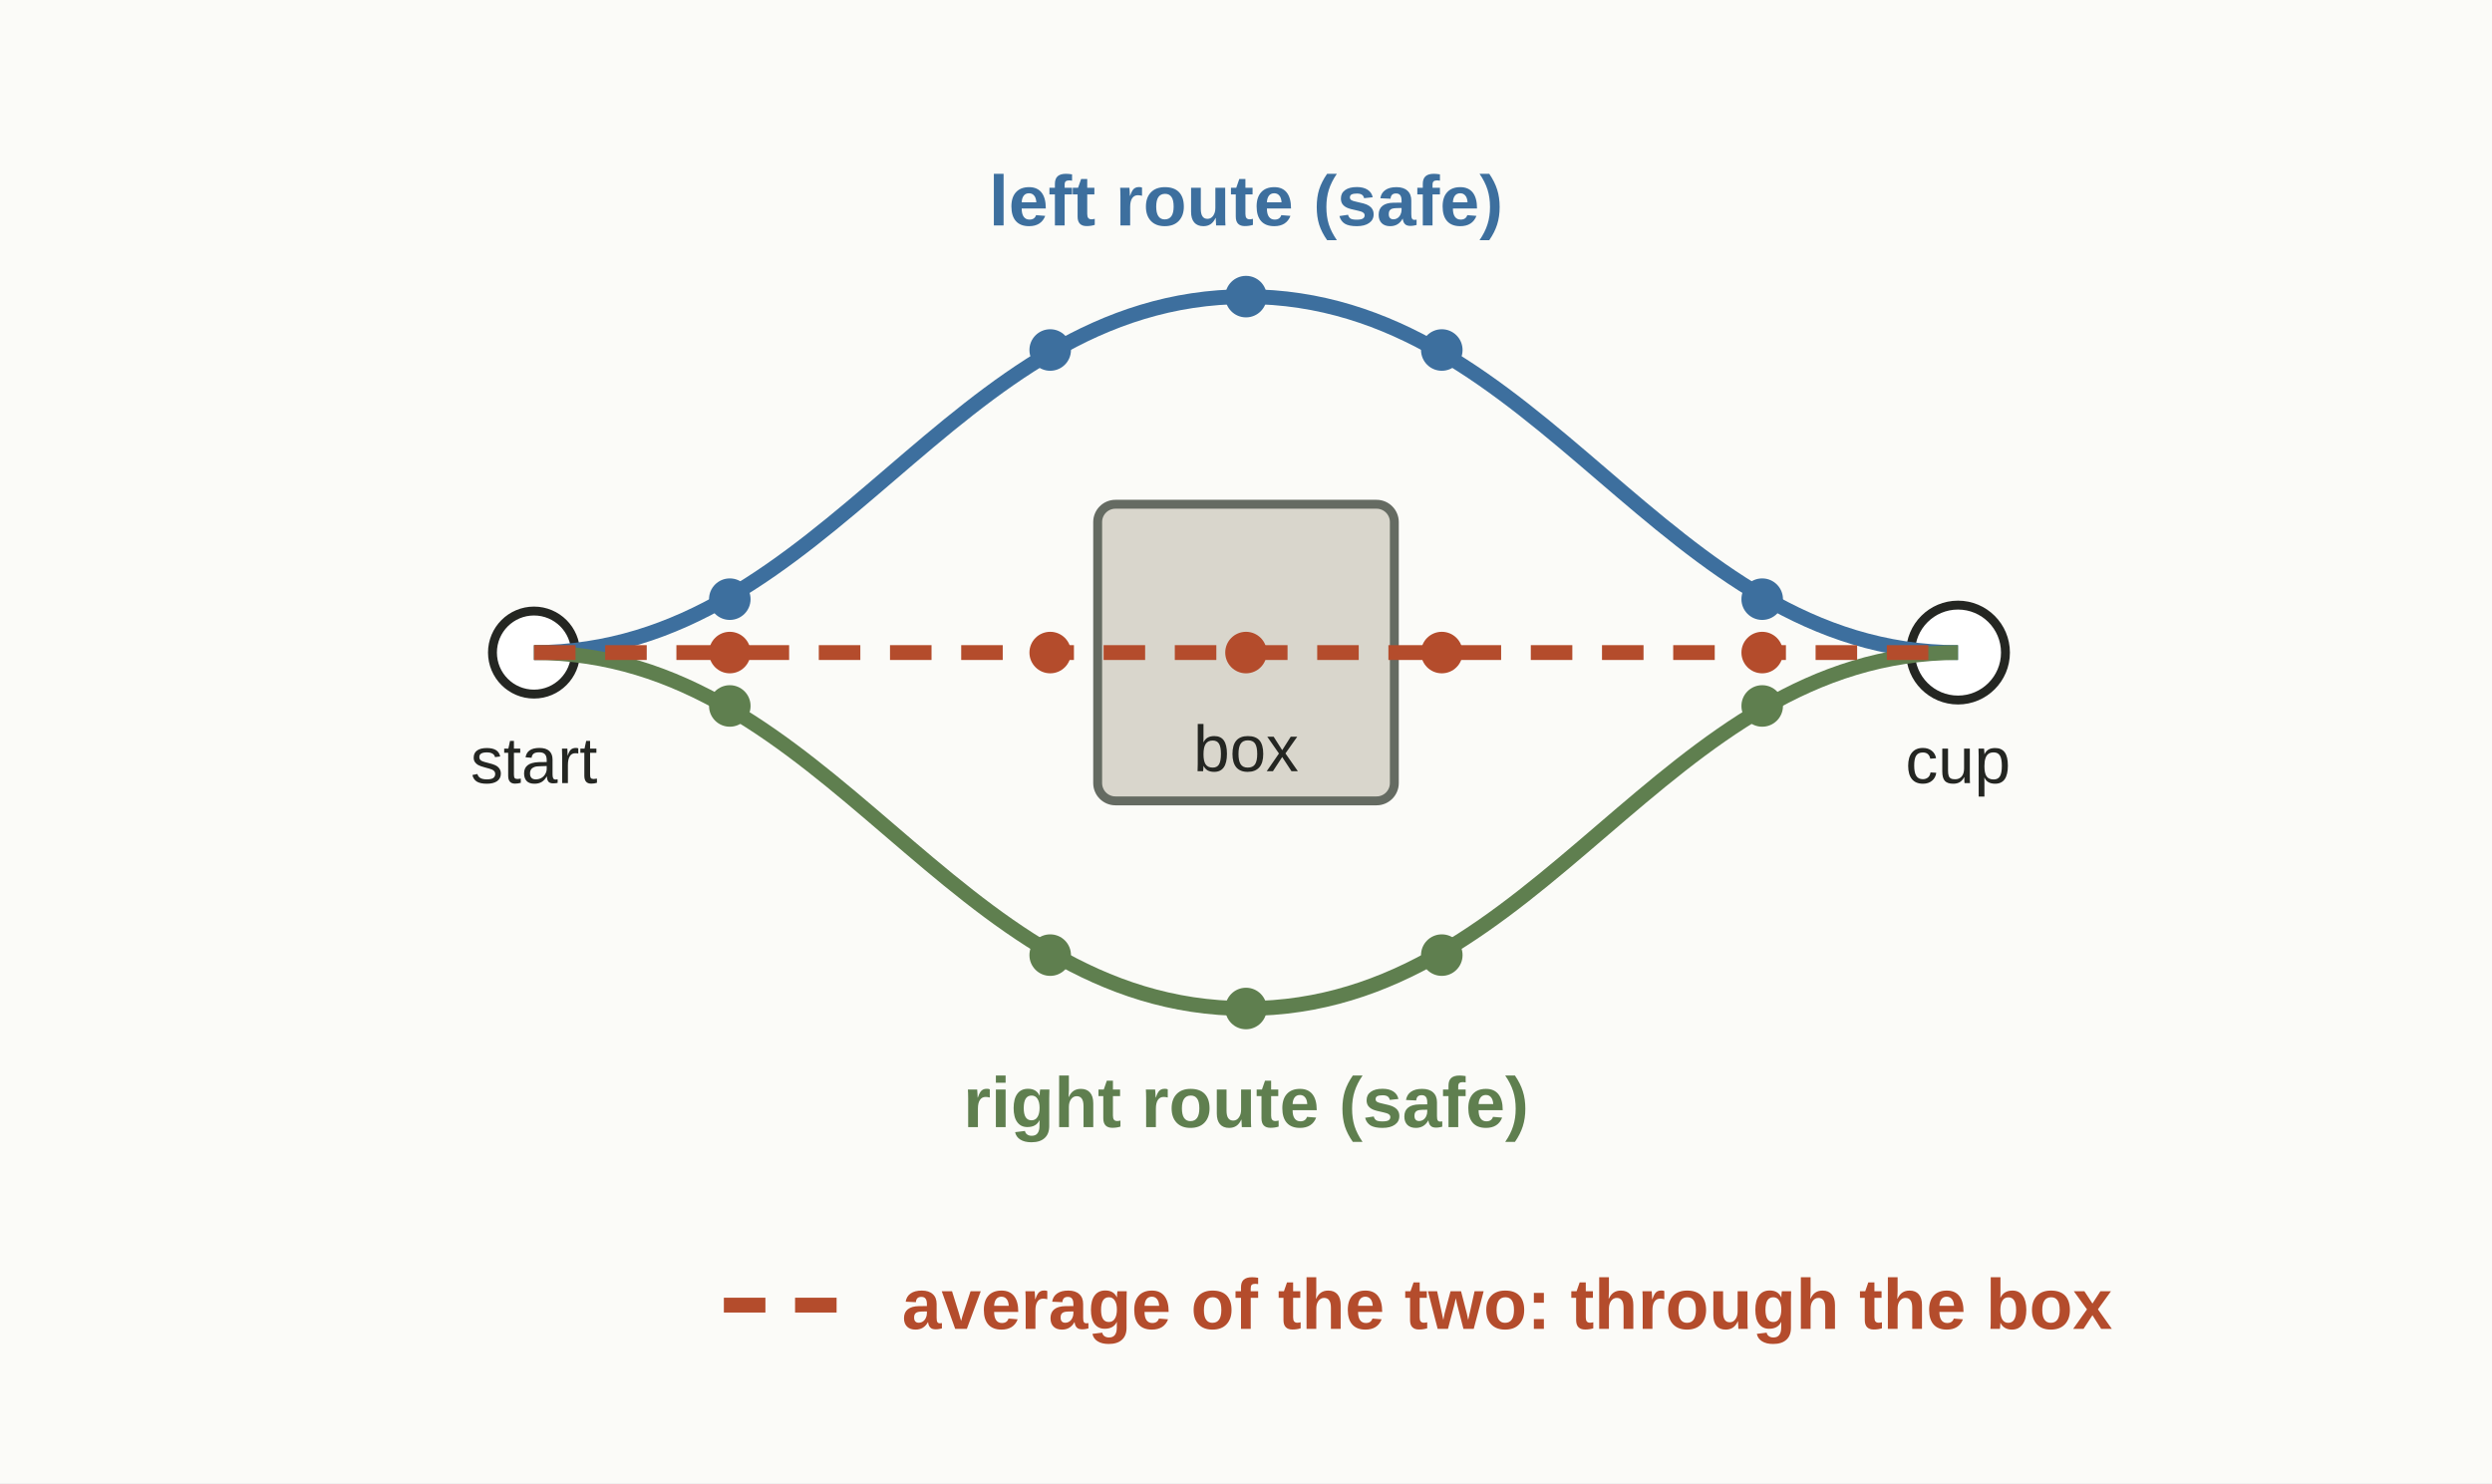
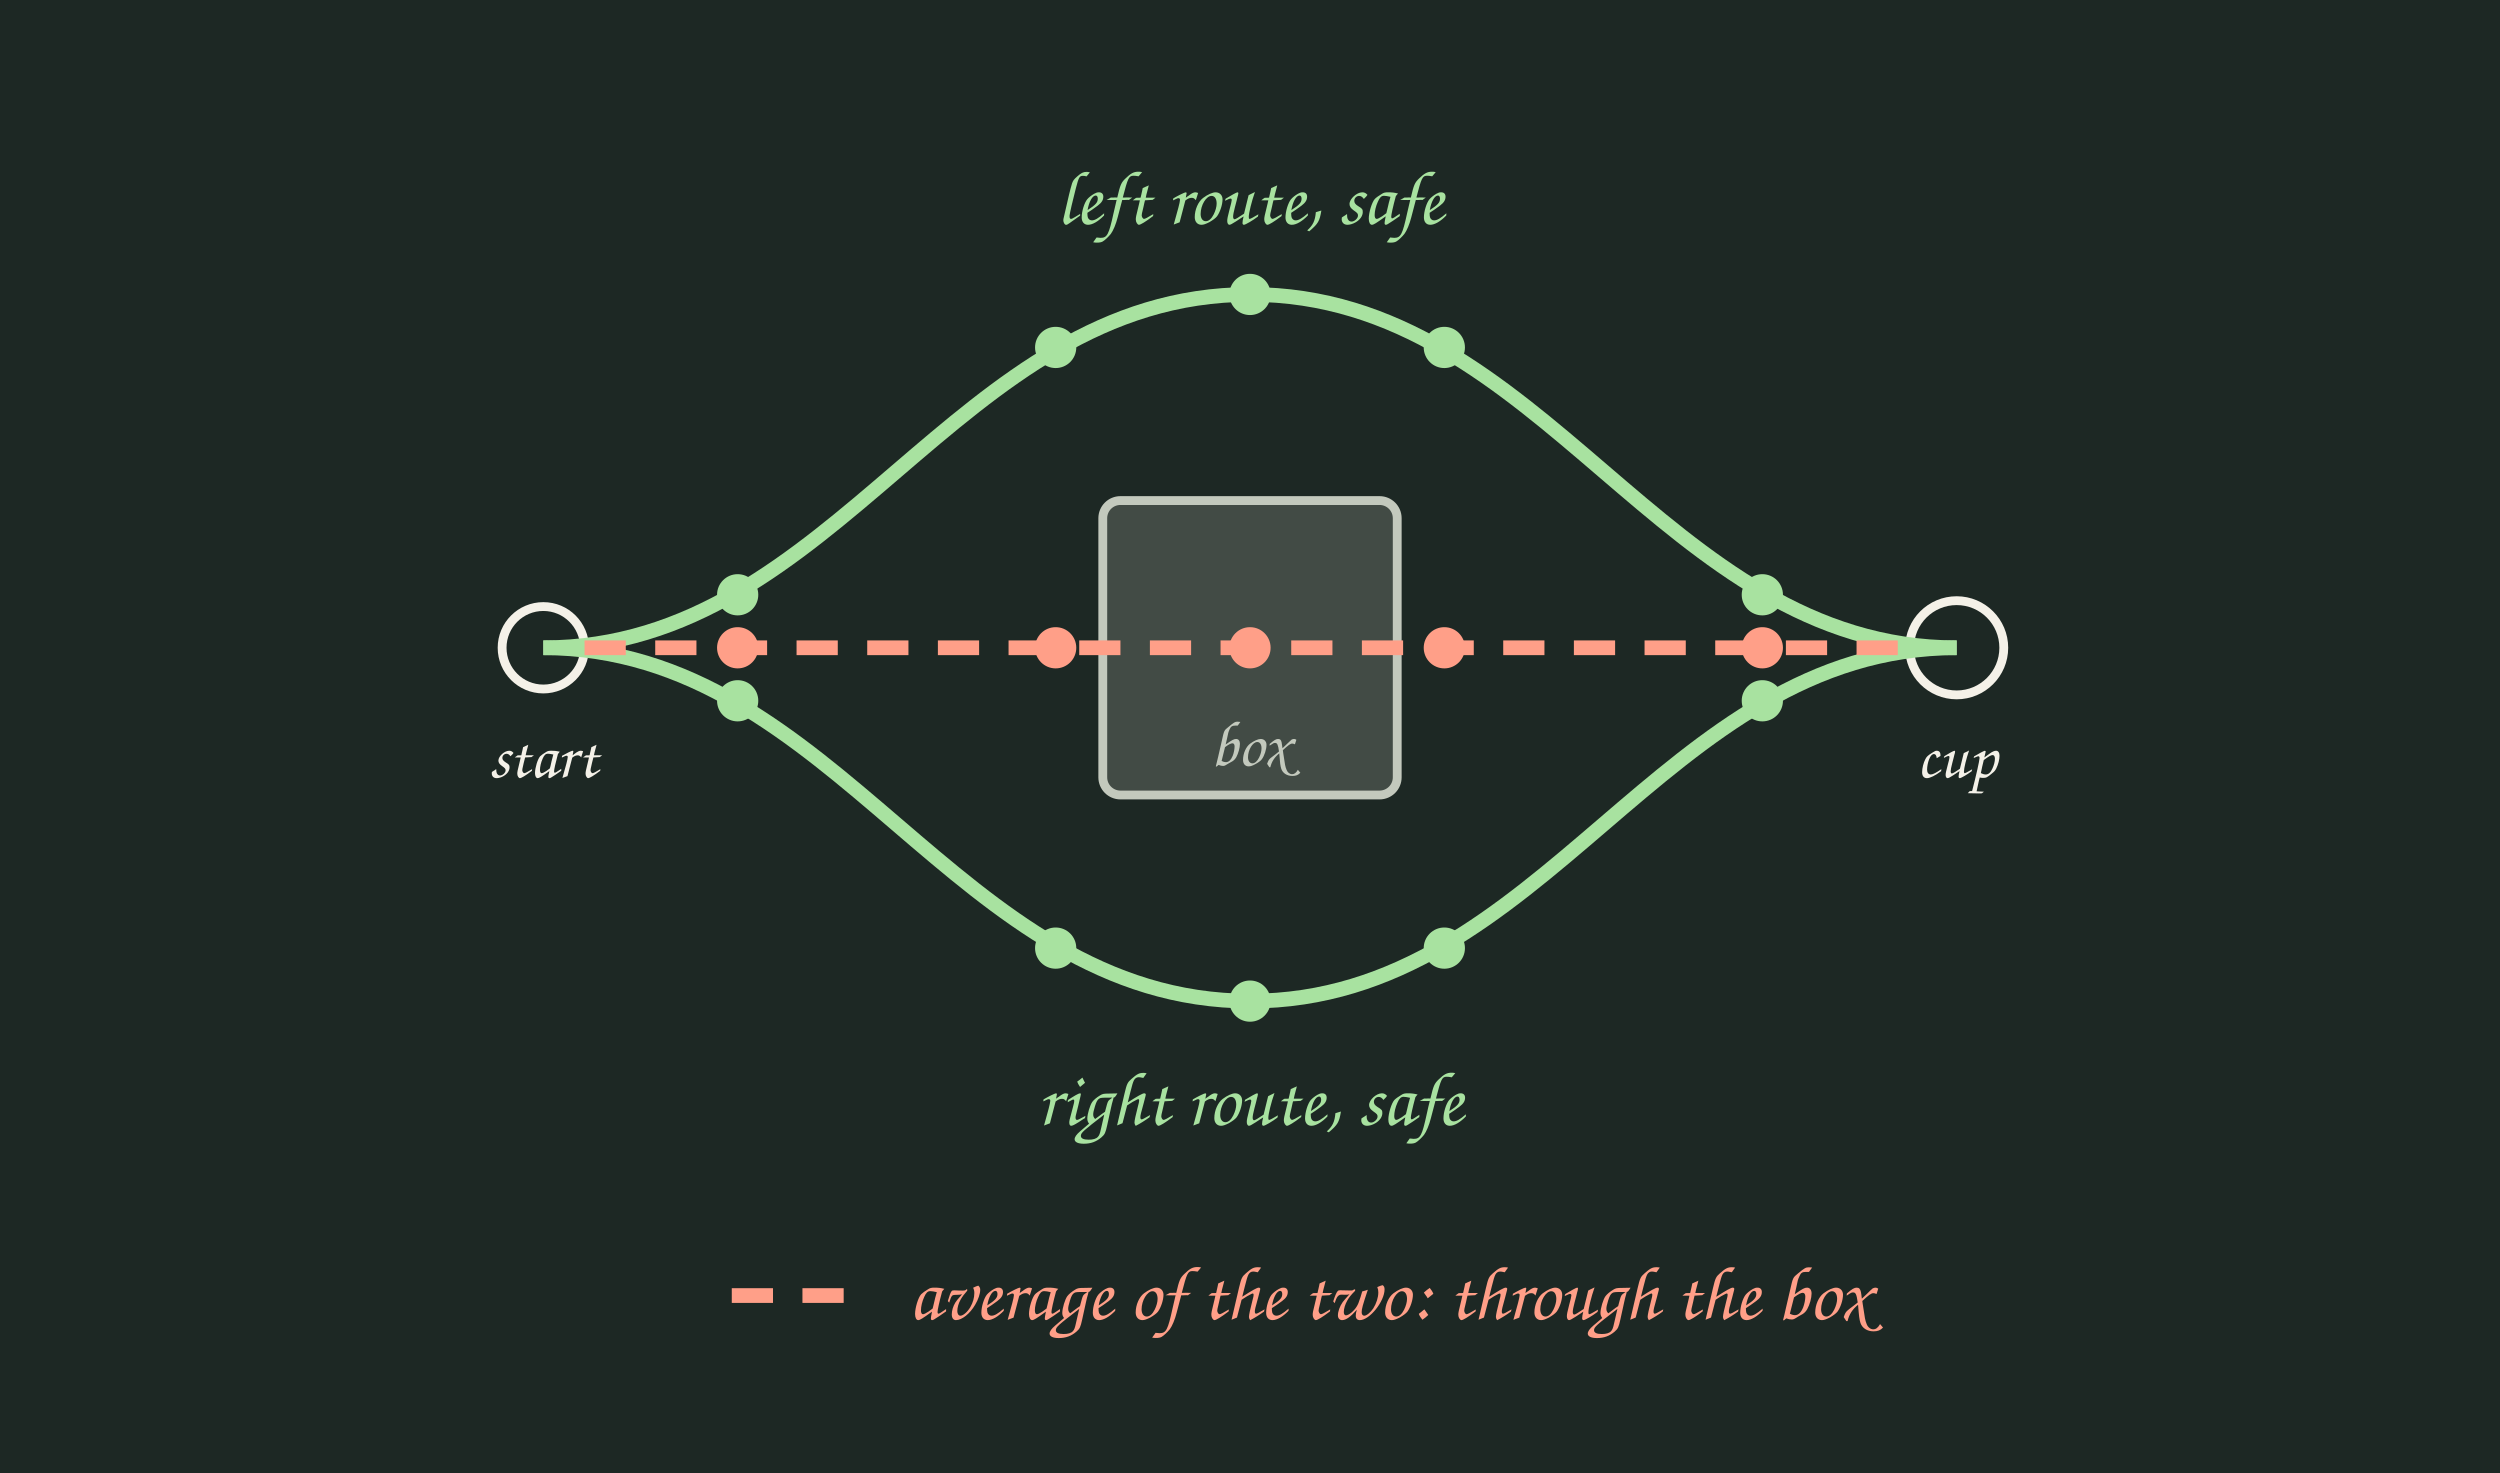
- <svg xmlns="http://www.w3.org/2000/svg" viewBox="-60 0 420 250" preserveAspectRatio="xMidYMid meet" role="img" aria-label="Left and right routes around a box, and their average going straight through it">
-   <rect x="-60" y="0" width="420" height="250" fill="#fbfbf8" />
-   <g font-family="Arial,sans-serif" fill="#242622">
-     <rect x="125" y="85" width="50" height="50" rx="3" fill="#d9d6cc" stroke="#656b62" stroke-width="1.5" />
-     <text x="150" y="130" font-size="11" text-anchor="middle">box</text>
-     <circle cx="30" cy="110" r="7" fill="#fff" stroke="#242622" stroke-width="1.5" />
+ <svg xmlns="http://www.w3.org/2000/svg" width="720" height="424" viewBox="-60 0 420 250" preserveAspectRatio="xMidYMid meet" role="img" aria-label="Left and right routes around a box, and their average going straight through it">
+   <rect x="-260" y="-200" width="820" height="650" fill="#1d2824" />
+   <g font-family="'Chalkboard SE','Comic Sans MS','Patrick Hand',cursive" fill="#f4f1e8">
+     <rect x="125" y="85" width="50" height="50" rx="3" fill="#c3c9bd" fill-opacity=".22" stroke="#c3c9bd" stroke-width="1.5" />
+     <text x="150" y="130" font-size="11" text-anchor="middle" fill="#c3c9bd">box</text>
+     <circle cx="30" cy="110" r="7" fill="none" stroke="#f4f1e8" stroke-width="1.5" />
    <text x="30" y="132" font-size="11" text-anchor="middle">start</text>
-     <circle cx="270" cy="110" r="8" fill="#fff" stroke="#242622" stroke-width="1.5" />
+     <circle cx="270" cy="110" r="8" fill="none" stroke="#f4f1e8" stroke-width="1.5" />
    <text x="270" y="132" font-size="11" text-anchor="middle">cup</text>
-     <path d="M30,110 C80,110 100,50 150,50 C200,50 220,110 270,110" fill="none" stroke="#3d6f9e" stroke-width="2.5" />
-     <path d="M30,110 C80,110 100,170 150,170 C200,170 220,110 270,110" fill="none" stroke="#5f7f4f" stroke-width="2.5" />
-     <path d="M30,110 L270,110" fill="none" stroke="#b44c2c" stroke-width="2.5" stroke-dasharray="7 5" />
-     <g fill="#3d6f9e">
+     <path d="M30,110 C80,110 100,50 150,50 C200,50 220,110 270,110" fill="none" stroke="#a8e2a0" stroke-width="2.5" />
+     <path d="M30,110 C80,110 100,170 150,170 C200,170 220,110 270,110" fill="none" stroke="#a8e2a0" stroke-width="2.5" />
+     <path d="M37,110 L262,110" fill="none" stroke="#ff9f88" stroke-width="2.5" stroke-dasharray="7 5" />
+     <g fill="#a8e2a0">
      <circle cx="63" cy="101" r="3.5" />
      <circle cx="117" cy="59" r="3.5" />
      <circle cx="150" cy="50" r="3.5" />
      <circle cx="183" cy="59" r="3.5" />
      <circle cx="237" cy="101" r="3.5" />
-     </g>
-     <g fill="#5f7f4f">
      <circle cx="63" cy="119" r="3.5" />
      <circle cx="117" cy="161" r="3.5" />
      <circle cx="150" cy="170" r="3.5" />
      <circle cx="183" cy="161" r="3.5" />
      <circle cx="237" cy="119" r="3.5" />
    </g>
-     <g fill="#b44c2c">
+     <g fill="#ff9f88">
      <circle cx="63" cy="110" r="3.5" />
      <circle cx="117" cy="110" r="3.5" />
      <circle cx="150" cy="110" r="3.5" />
      <circle cx="183" cy="110" r="3.5" />
      <circle cx="237" cy="110" r="3.5" />
    </g>
-     <text x="150" y="38" font-size="12" text-anchor="middle" fill="#3d6f9e" font-weight="700">left route (safe)</text>
-     <text x="150" y="190" font-size="12" text-anchor="middle" fill="#5f7f4f" font-weight="700">right route (safe)</text>
-     <line x1="62" y1="220" x2="86" y2="220" stroke="#b44c2c" stroke-width="2.5" stroke-dasharray="7 5" />
-     <text x="92" y="224" font-size="12" fill="#b44c2c" font-weight="700">average of the two: through the box</text>
+     <text x="150" y="38" font-size="13" text-anchor="middle" fill="#a8e2a0">left route, safe</text>
+     <text x="150" y="191" font-size="13" text-anchor="middle" fill="#a8e2a0">right route, safe</text>
+     <line x1="62" y1="220" x2="86" y2="220" stroke="#ff9f88" stroke-width="2.5" stroke-dasharray="7 5" />
+     <text x="92" y="224" font-size="13" fill="#ff9f88">average of the two: through the box</text>
  </g>
</svg>
